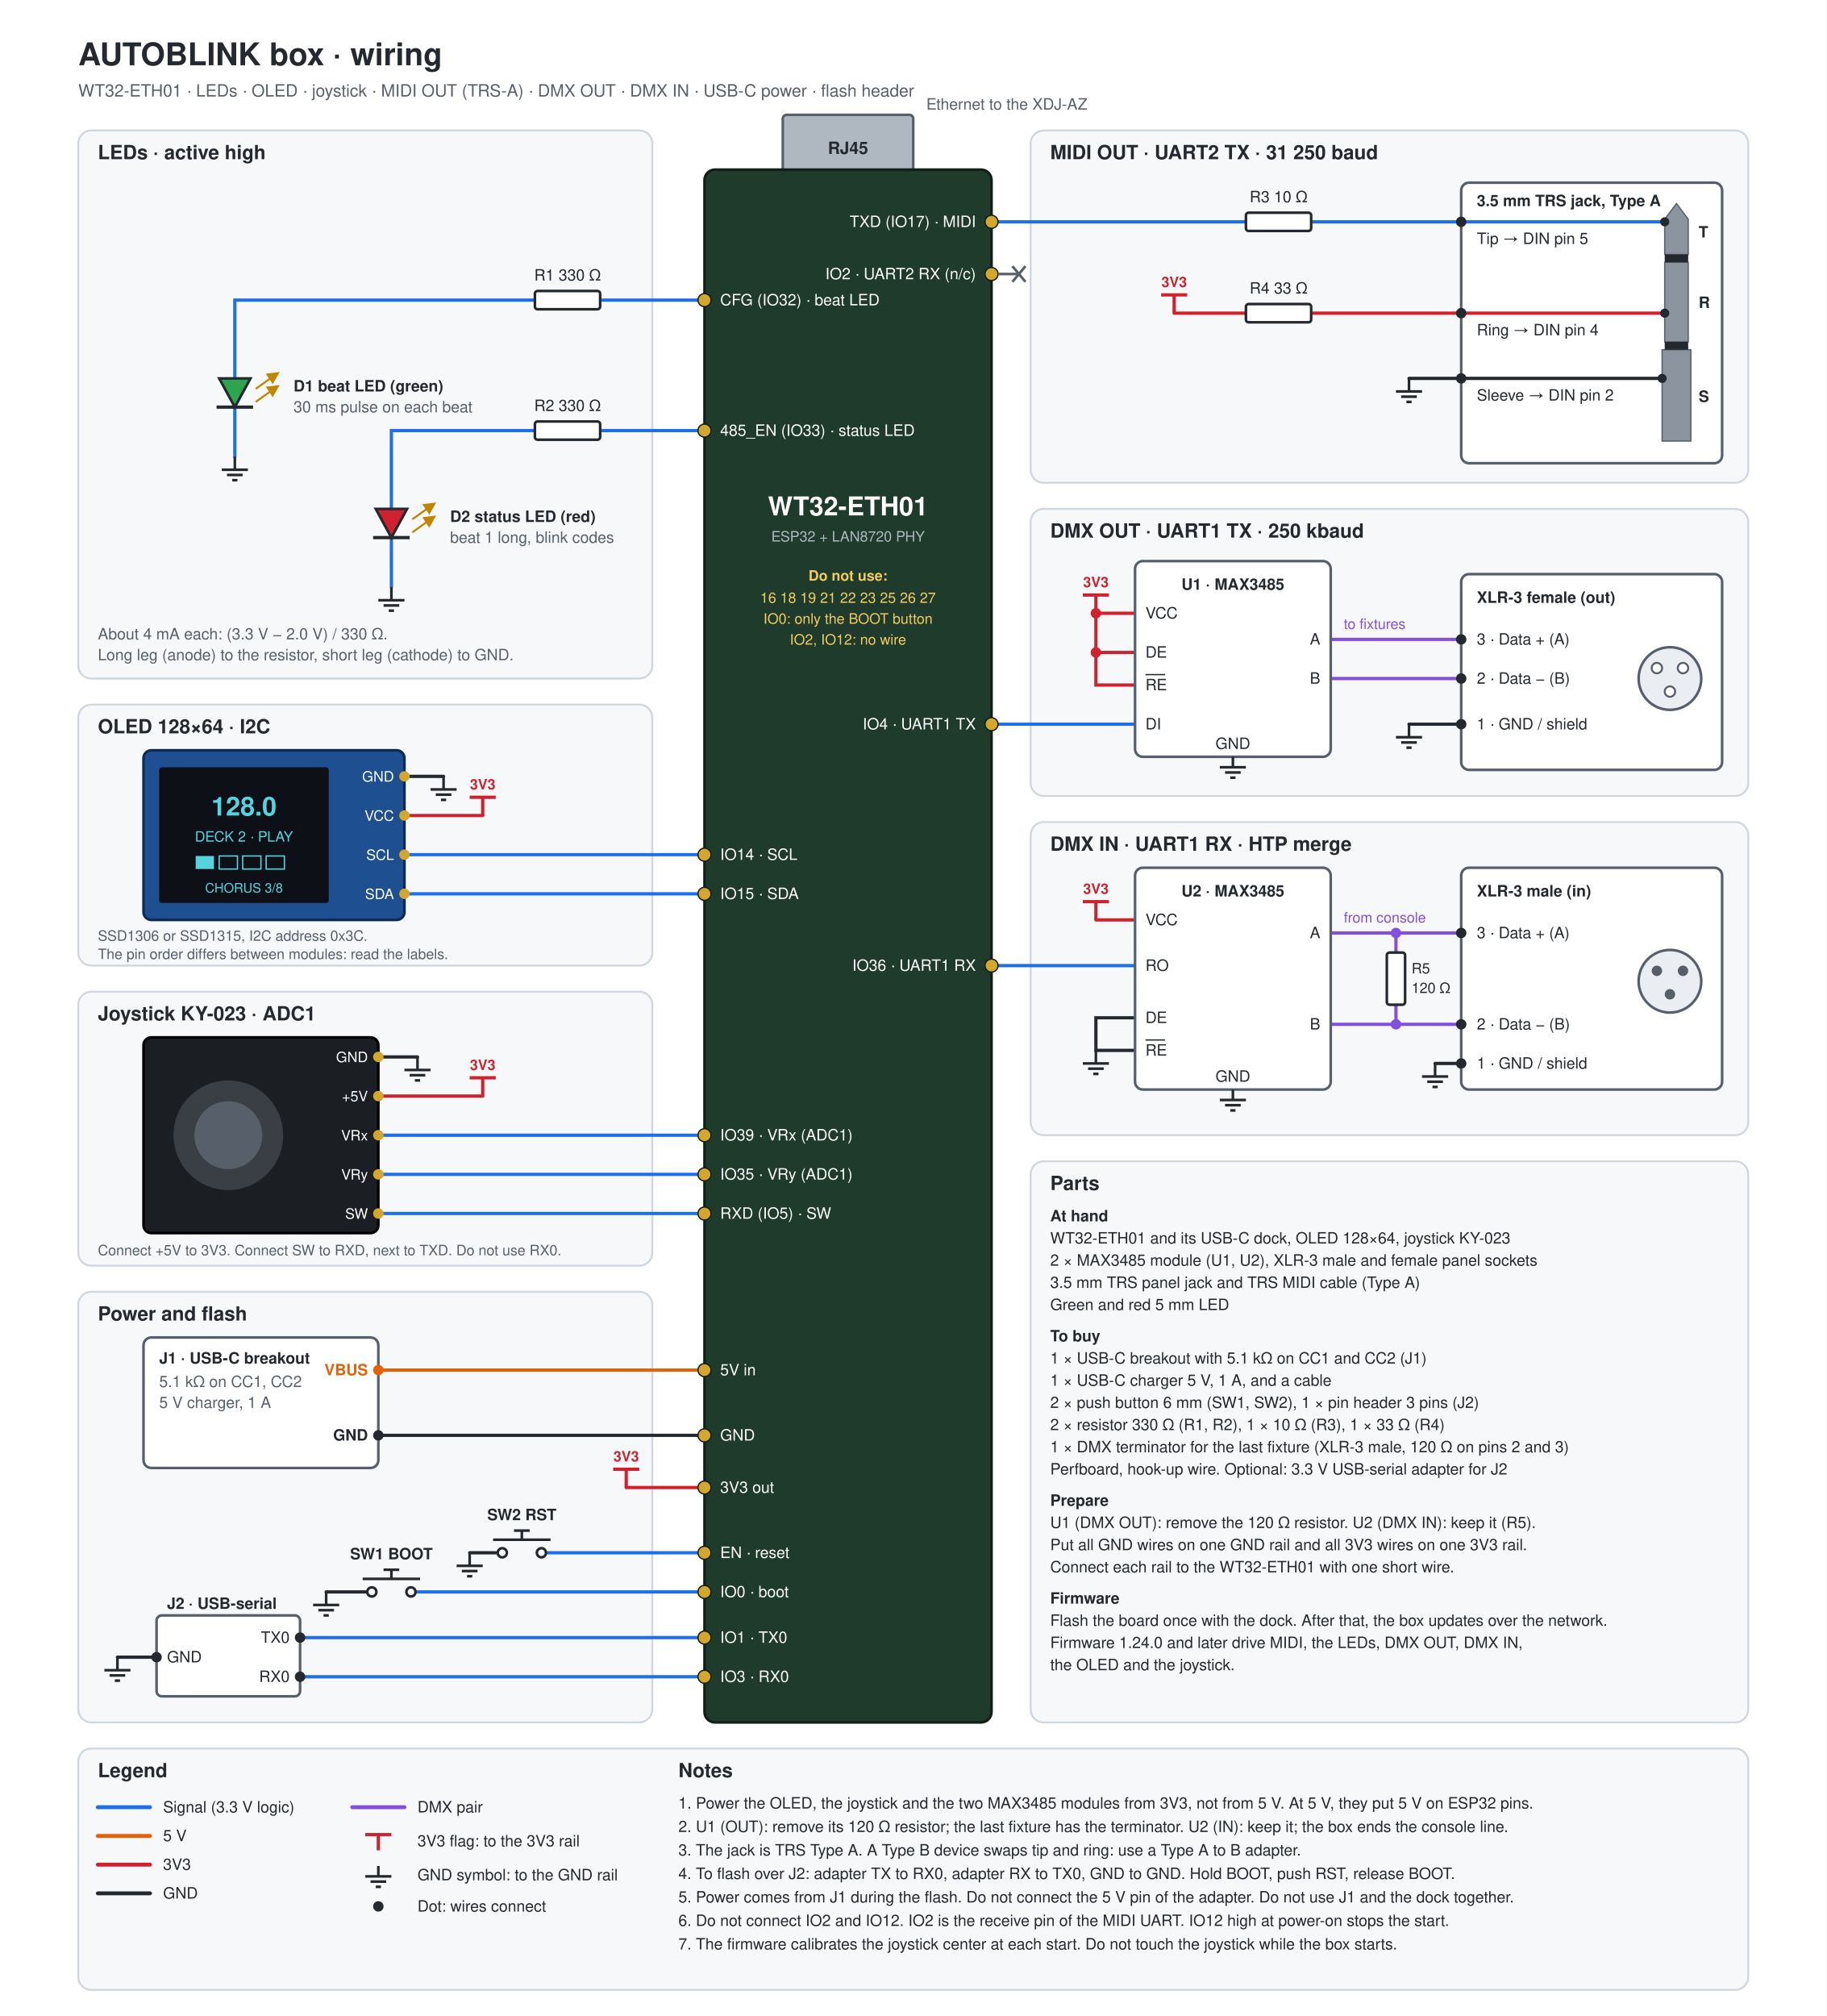
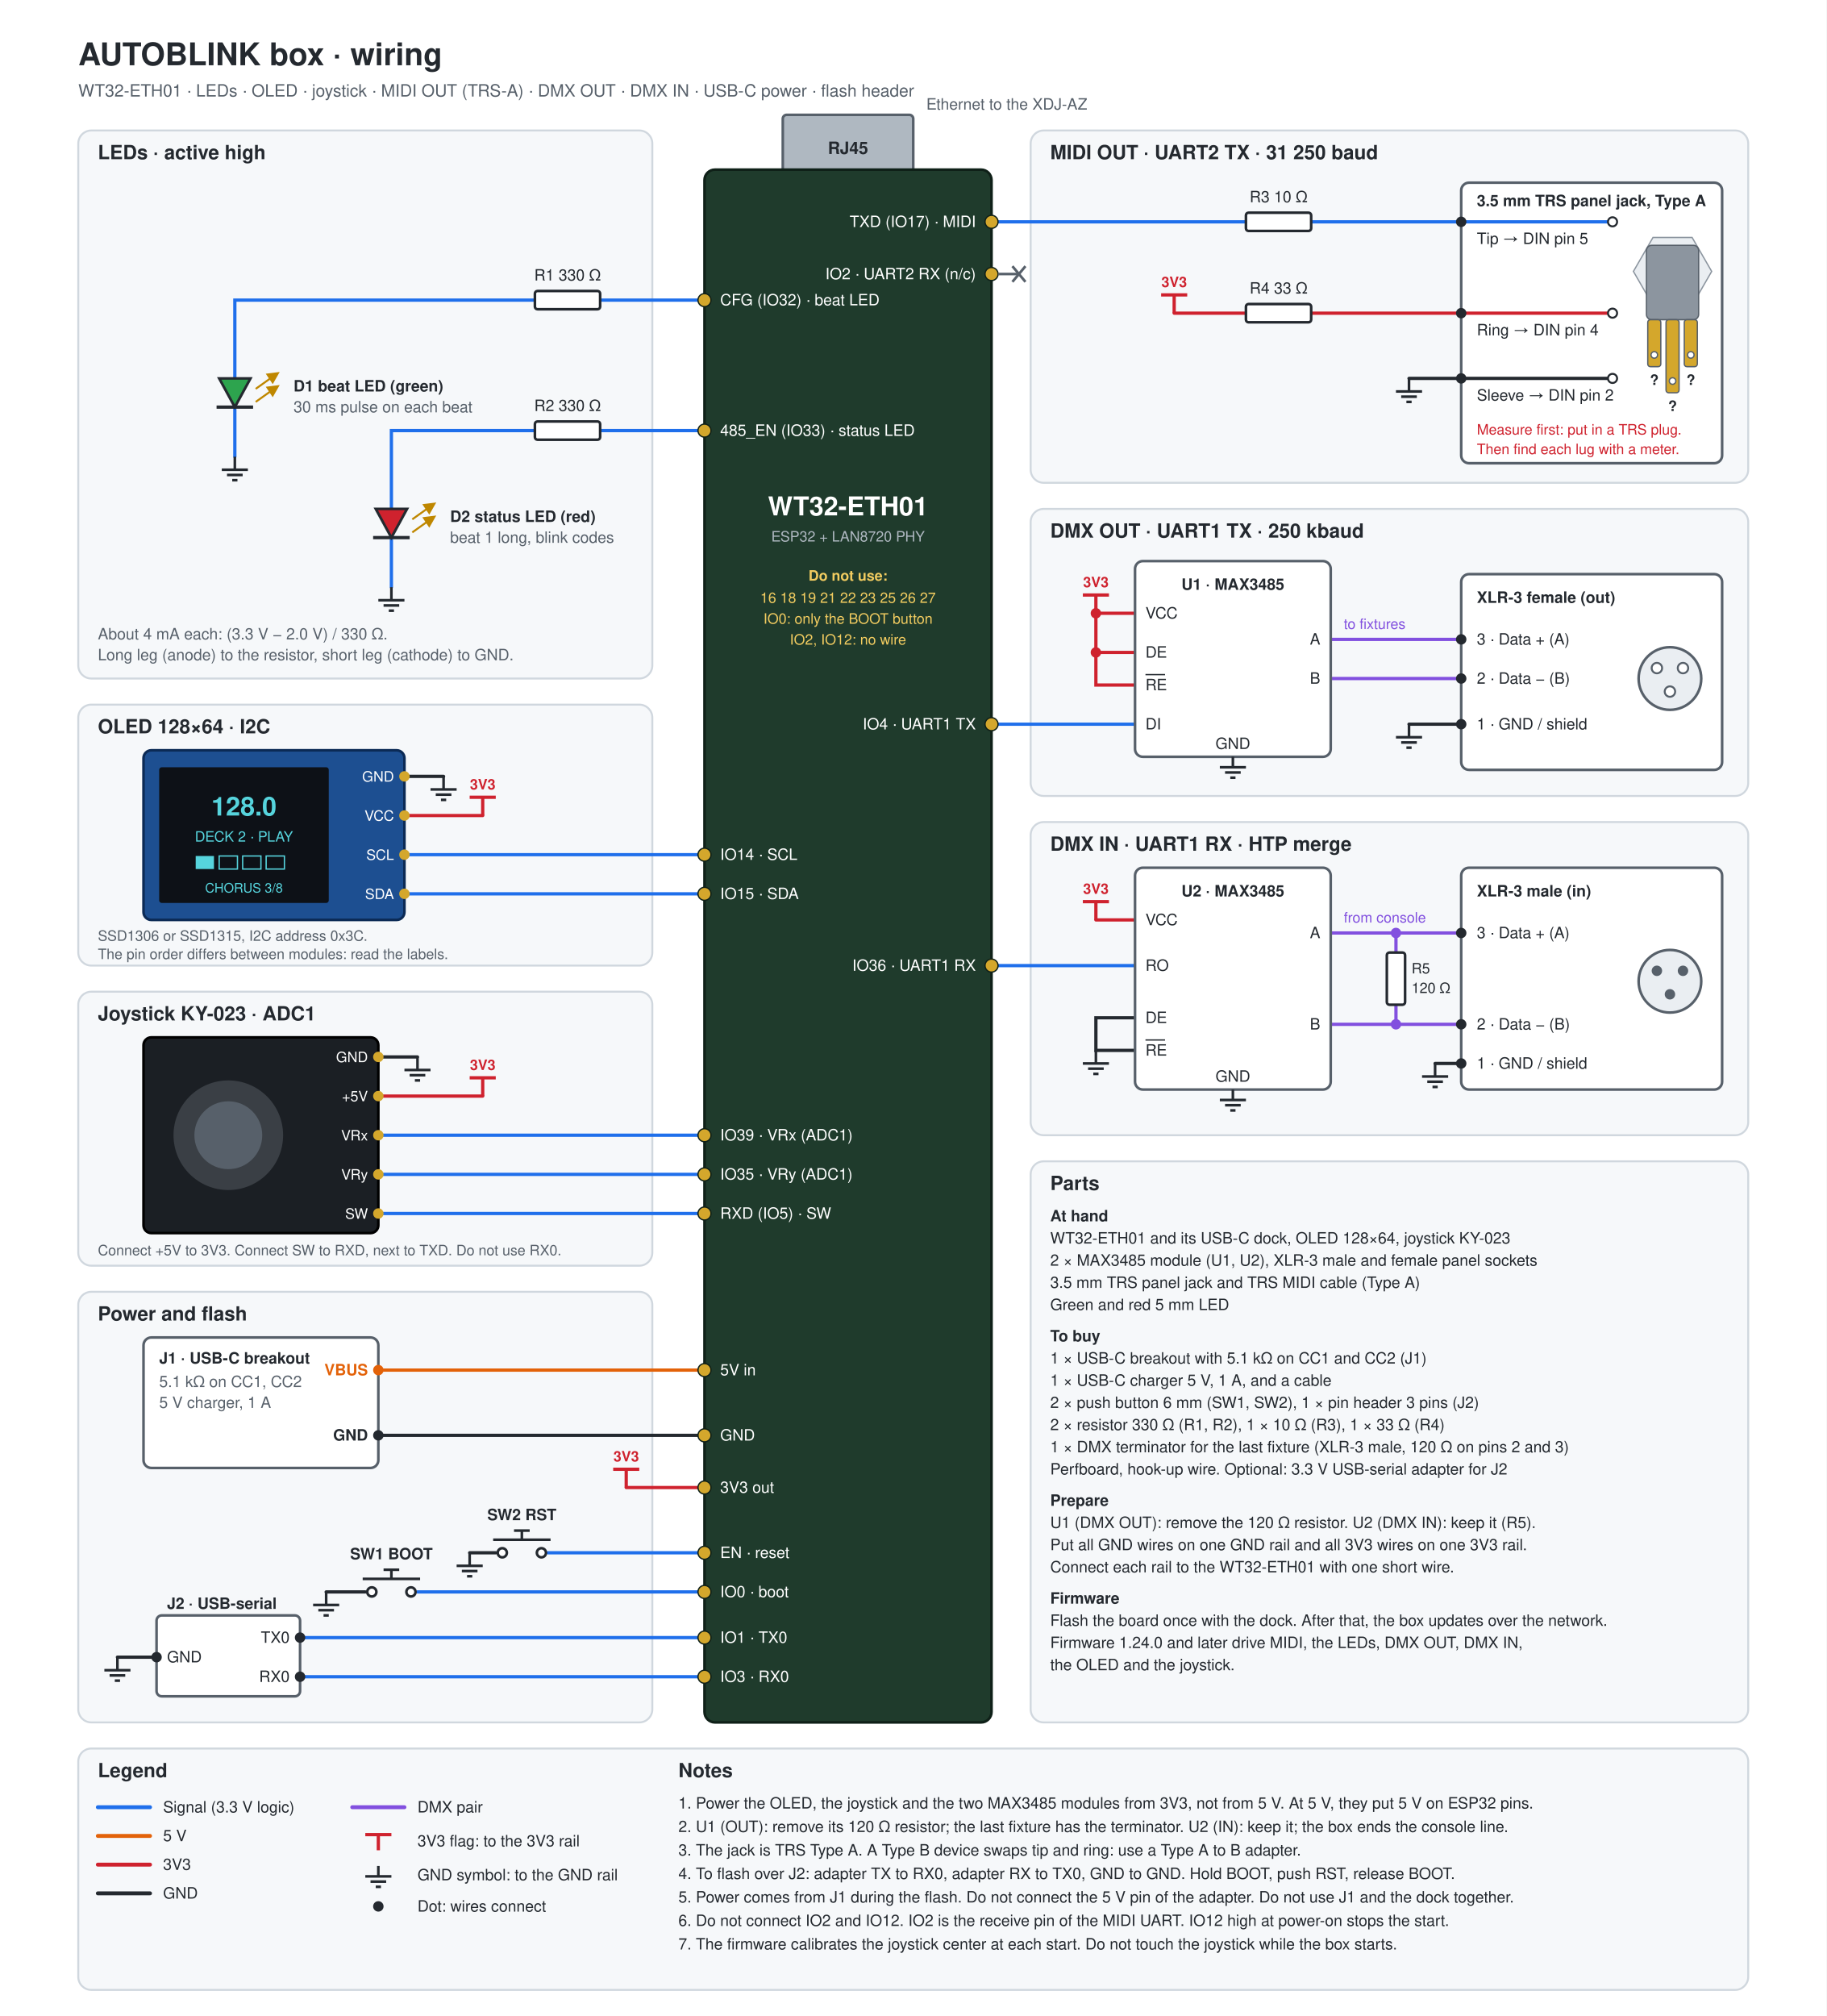
<svg xmlns="http://www.w3.org/2000/svg" width="1400" height="1545" viewBox="0 0 1400 1545" font-family="Helvetica, Arial, sans-serif">
  <rect x="0" y="0" width="1400" height="1545" fill="#ffffff" />
  <text x="60" y="50" font-size="24" font-weight="bold" fill="#24292f">AUTOBLINK box · wiring</text>
  <text x="60" y="74" font-size="13" fill="#57606a">WT32-ETH01 · LEDs · OLED · joystick · MIDI OUT (TRS-A) · DMX OUT · DMX IN · USB-C power · flash header</text>
  <g fill="#f6f8fa" stroke="#d0d7de" stroke-width="1.5">
    <rect x="60" y="100" width="440" height="420" rx="10" />
    <rect x="60" y="540" width="440" height="200" rx="10" />
    <rect x="60" y="760" width="440" height="210" rx="10" />
    <rect x="60" y="990" width="440" height="330" rx="10" />
    <rect x="790" y="100" width="550" height="270" rx="10" />
    <rect x="790" y="390" width="550" height="220" rx="10" />
    <rect x="790" y="630" width="550" height="240" rx="10" />
    <rect x="790" y="890" width="550" height="430" rx="10" />
    <rect x="60" y="1340" width="1280" height="185" rx="10" />
  </g>
  <g font-size="15" font-weight="bold" fill="#24292f">
    <text x="75" y="122">LEDs · active high</text>
    <text x="75" y="562">OLED 128×64 · I2C</text>
    <text x="75" y="782">Joystick KY-023 · ADC1</text>
    <text x="75" y="1012">Power and flash</text>
    <text x="805" y="122">MIDI OUT · UART2 TX · 31 250 baud</text>
    <text x="805" y="412">DMX OUT · UART1 TX · 250 kbaud</text>
    <text x="805" y="652">DMX IN · UART1 RX · HTP merge</text>
    <text x="805" y="912">Parts</text>
    <text x="75" y="1362">Legend</text>
    <text x="520" y="1362">Notes</text>
  </g>
  <g stroke="#1f6feb" stroke-width="2.5" fill="none" stroke-linecap="round">
    <polyline points="540,230 180,230 180,290" />
    <line x1="180" y1="312" x2="180" y2="350" />
    <polyline points="540,330 300,330 300,390" />
    <line x1="300" y1="412" x2="300" y2="450" />
    <line x1="760" y1="170" x2="1120" y2="170" />
    <line x1="760" y1="555" x2="870" y2="555" />
    <line x1="760" y1="740" x2="870" y2="740" />
    <line x1="310" y1="655" x2="540" y2="655" />
    <line x1="310" y1="685" x2="540" y2="685" />
    <line x1="290" y1="870" x2="540" y2="870" />
    <line x1="290" y1="900" x2="540" y2="900" />
    <line x1="290" y1="930" x2="540" y2="930" />
    <line x1="540" y1="1190" x2="420" y2="1190" />
    <line x1="540" y1="1220" x2="320" y2="1220" />
    <line x1="540" y1="1255" x2="230" y2="1255" />
    <line x1="540" y1="1285" x2="230" y2="1285" />
  </g>
  <g stroke="#cf222e" stroke-width="2.5" fill="none" stroke-linecap="round">
    <line x1="900" y1="240" x2="1120" y2="240" />
    <polyline points="870,470 840,470 840,525 870,525" />
    <line x1="840" y1="500" x2="870" y2="500" />
    <line x1="870" y1="705" x2="840" y2="705" />
    <line x1="310" y1="625" x2="370" y2="625" />
    <line x1="290" y1="840" x2="370" y2="840" />
    <line x1="540" y1="1140" x2="480" y2="1140" />
  </g>
  <g stroke="#e36209" stroke-width="2.5" fill="none" stroke-linecap="round">
    <line x1="290" y1="1050" x2="540" y2="1050" />
  </g>
  <g stroke="#24292f" stroke-width="2.5" fill="none" stroke-linecap="round">
    <line x1="290" y1="1100" x2="540" y2="1100" />
    <line x1="1120" y1="290" x2="1080" y2="290" />
    <line x1="1120" y1="555" x2="1080" y2="555" />
    <line x1="1120" y1="815" x2="1100" y2="815" />
    <polyline points="870,780 840,780 840,805 870,805" />
    <line x1="310" y1="595" x2="340" y2="595" />
    <line x1="290" y1="810" x2="320" y2="810" />
    <line x1="380" y1="1190" x2="360" y2="1190" />
    <line x1="280" y1="1220" x2="250" y2="1220" />
    <line x1="120" y1="1270" x2="90" y2="1270" />
  </g>
  <g stroke="#8250df" stroke-width="2.5" fill="none" stroke-linecap="round">
    <line x1="1020" y1="490" x2="1120" y2="490" />
    <line x1="1020" y1="520" x2="1120" y2="520" />
    <line x1="1020" y1="715" x2="1120" y2="715" />
    <line x1="1020" y1="785" x2="1120" y2="785" />
    <line x1="1070" y1="715" x2="1070" y2="785" />
  </g>
  <circle cx="840" cy="500" r="4" fill="#cf222e" />
  <circle cx="840" cy="470" r="4" fill="#cf222e" />
  <circle cx="1070" cy="715" r="4" fill="#8250df" />
  <circle cx="1070" cy="785" r="4" fill="#8250df" />
  <g fill="#ffffff" stroke="#24292f" stroke-width="2">
    <rect x="410" y="223" width="50" height="14" rx="2" />
    <rect x="410" y="323" width="50" height="14" rx="2" />
    <rect x="955" y="163" width="50" height="14" rx="2" />
    <rect x="955" y="233" width="50" height="14" rx="2" />
    <rect x="1063" y="730" width="14" height="40" rx="2" />
  </g>
  <g font-size="12" fill="#24292f" text-anchor="middle">
    <text x="435" y="215">R1 330 Ω</text>
    <text x="435" y="315">R2 330 Ω</text>
    <text x="980" y="155">R3 10 Ω</text>
    <text x="980" y="225">R4 33 Ω</text>
  </g>
  <g font-size="11" fill="#24292f">
    <text x="1082" y="746">R5</text>
    <text x="1082" y="761">120 Ω</text>
  </g>
  <polygon points="168,290 192,290 180,312" fill="#2da44e" stroke="#24292f" stroke-width="2" />
  <line x1="166" y1="312" x2="194" y2="312" stroke="#24292f" stroke-width="2.5" />
  <polygon points="288,390 312,390 300,412" fill="#cf222e" stroke="#24292f" stroke-width="2" />
  <line x1="286" y1="412" x2="314" y2="412" stroke="#24292f" stroke-width="2.5" />
  <g stroke="#bf8700" stroke-width="1.5" fill="#bf8700">
    <line x1="196" y1="298" x2="210" y2="288" />
    <polygon points="213,286 205,287 209,293" />
    <line x1="196" y1="308" x2="210" y2="298" />
    <polygon points="213,296 205,297 209,303" />
    <line x1="316" y1="398" x2="330" y2="388" />
    <polygon points="333,386 325,387 329,393" />
    <line x1="316" y1="408" x2="330" y2="398" />
    <polygon points="333,396 325,397 329,403" />
  </g>
  <g font-size="12" fill="#24292f">
    <text x="225" y="300" font-weight="bold">D1 beat LED (green)</text>
    <text x="225" y="316" fill="#57606a">30 ms pulse on each beat</text>
    <text x="345" y="400" font-weight="bold">D2 status LED (red)</text>
    <text x="345" y="416" fill="#57606a">beat 1 long, blink codes</text>
    <text x="75" y="490" fill="#57606a">About 4 mA each: (3.3 V − 2.0 V) / 330 Ω.</text>
    <text x="75" y="506" fill="#57606a">Long leg (anode) to the resistor, short leg (cathode) to GND.</text>
  </g>
  <rect x="110" y="575" width="200" height="130" rx="6" fill="#1d4f91" stroke="#0b2a55" stroke-width="2" />
  <rect x="122" y="588" width="130" height="104" rx="2" fill="#0d1117" />
  <text x="187" y="625" font-size="20" font-weight="bold" fill="#56d4dd" text-anchor="middle">128.0</text>
  <text x="187" y="645" font-size="11" fill="#56d4dd" text-anchor="middle">DECK 2 · PLAY</text>
  <g fill="#56d4dd">
    <rect x="150" y="656" width="14" height="10" />
    <rect x="168" y="656" width="14" height="10" fill="none" stroke="#56d4dd" />
    <rect x="186" y="656" width="14" height="10" fill="none" stroke="#56d4dd" />
    <rect x="204" y="656" width="14" height="10" fill="none" stroke="#56d4dd" />
  </g>
  <text x="187" y="684" font-size="10" fill="#56d4dd" text-anchor="middle">CHORUS 3/8</text>
  <g font-size="11" fill="#ffffff" text-anchor="end">
    <text x="302" y="599">GND</text>
    <text x="302" y="629">VCC</text>
    <text x="302" y="659">SCL</text>
    <text x="302" y="689">SDA</text>
  </g>
  <g fill="#d4a72c">
    <circle cx="310" cy="595" r="4" />
    <circle cx="310" cy="625" r="4" />
    <circle cx="310" cy="655" r="4" />
    <circle cx="310" cy="685" r="4" />
  </g>
  <text x="75" y="721" font-size="11" fill="#57606a">SSD1306 or SSD1315, I2C address 0x3C.</text>
  <text x="75" y="735" font-size="11" fill="#57606a">The pin order differs between modules: read the labels.</text>
  <rect x="110" y="795" width="180" height="150" rx="6" fill="#1b1f24" stroke="#000000" stroke-width="2" />
  <circle cx="175" cy="870" r="42" fill="#3a3f45" />
  <circle cx="175" cy="870" r="26" fill="#57606a" />
  <g font-size="11" fill="#ffffff" text-anchor="end">
    <text x="282" y="814">GND</text>
    <text x="282" y="844">+5V</text>
    <text x="282" y="874">VRx</text>
    <text x="282" y="904">VRy</text>
    <text x="282" y="934">SW</text>
  </g>
  <g fill="#d4a72c">
    <circle cx="290" cy="810" r="4" />
    <circle cx="290" cy="840" r="4" />
    <circle cx="290" cy="870" r="4" />
    <circle cx="290" cy="900" r="4" />
    <circle cx="290" cy="930" r="4" />
  </g>
  <text x="75" y="962" font-size="11" fill="#57606a">Connect +5V to 3V3. Connect SW to RXD, next to TXD. Do not use RX0.</text>
  <rect x="110" y="1025" width="180" height="100" rx="6" fill="#ffffff" stroke="#57606a" stroke-width="2" />
  <g font-size="12" fill="#24292f">
    <text x="122" y="1045" font-weight="bold">J1 · USB-C breakout</text>
    <text x="122" y="1063" fill="#57606a">5.1 kΩ on CC1, CC2</text>
    <text x="122" y="1079" fill="#57606a">5 V charger, 1 A</text>
    <text x="282" y="1054" text-anchor="end" fill="#e36209" font-weight="bold">VBUS</text>
    <text x="282" y="1104" text-anchor="end" font-weight="bold">GND</text>
  </g>
  <circle cx="290" cy="1050" r="4" fill="#e36209" />
  <circle cx="290" cy="1100" r="4" fill="#24292f" />
  <g stroke="#24292f" stroke-width="2" fill="#ffffff">
    <circle cx="415" cy="1190" r="3.5" />
    <circle cx="385" cy="1190" r="3.5" />
    <circle cx="315" cy="1220" r="3.5" />
    <circle cx="285" cy="1220" r="3.5" />
  </g>
  <g stroke="#24292f" stroke-width="2" fill="none">
    <path d="M378 1180 h44 M400 1180 v-7 M394 1173 h12" />
    <path d="M278 1210 h44 M300 1210 v-7 M294 1203 h12" />
  </g>
  <g font-size="12" fill="#24292f" text-anchor="middle">
    <text x="400" y="1165" font-weight="bold">SW2 RST</text>
    <text x="300" y="1195" font-weight="bold">SW1 BOOT</text>
  </g>
  <rect x="120" y="1238" width="110" height="62" rx="4" fill="#ffffff" stroke="#57606a" stroke-width="2" />
  <g font-size="12" fill="#24292f">
    <text x="128" y="1233" font-weight="bold">J2 · USB-serial</text>
    <text x="222" y="1259" text-anchor="end">TX0</text>
    <text x="222" y="1289" text-anchor="end">RX0</text>
    <text x="128" y="1274">GND</text>
  </g>
  <g fill="#24292f">
    <circle cx="230" cy="1255" r="4" />
    <circle cx="230" cy="1285" r="4" />
    <circle cx="120" cy="1270" r="4" />
  </g>
  <rect x="600" y="88" width="100" height="50" rx="3" fill="#afb8c1" stroke="#57606a" stroke-width="2" />
  <text x="650" y="118" font-size="13" font-weight="bold" fill="#24292f" text-anchor="middle">RJ45</text>
  <text x="710" y="84" font-size="12" fill="#57606a">Ethernet to the XDJ-AZ</text>
  <rect x="540" y="130" width="220" height="1190" rx="8" fill="#1f3b2c" stroke="#0f2018" stroke-width="2" />
  <g font-size="12" fill="#ffffff">
    <text x="552" y="234">CFG (IO32) · beat LED</text>
    <text x="552" y="334">485_EN (IO33) · status LED</text>
    <text x="552" y="659">IO14 · SCL</text>
    <text x="552" y="689">IO15 · SDA</text>
    <text x="552" y="874">IO39 · VRx (ADC1)</text>
    <text x="552" y="904">IO35 · VRy (ADC1)</text>
    <text x="552" y="934">RXD (IO5) · SW</text>
    <text x="552" y="1054">5V in</text>
    <text x="552" y="1104">GND</text>
    <text x="552" y="1144">3V3 out</text>
    <text x="552" y="1194">EN · reset</text>
    <text x="552" y="1224">IO0 · boot</text>
    <text x="552" y="1259">IO1 · TX0</text>
    <text x="552" y="1289">IO3 · RX0</text>
  </g>
  <g font-size="12" fill="#ffffff" text-anchor="end">
    <text x="748" y="174">TXD (IO17) · MIDI</text>
    <text x="748" y="214">IO2 · UART2 RX (n/c)</text>
    <text x="748" y="559">IO4 · UART1 TX</text>
    <text x="748" y="744">IO36 · UART1 RX</text>
  </g>
  <g text-anchor="middle" fill="#ffffff">
    <text x="650" y="395" font-size="20" font-weight="bold">WT32-ETH01</text>
    <text x="650" y="415" font-size="11" fill="#afb8c1">ESP32 + LAN8720 PHY</text>
    <text x="650" y="445" font-size="11" font-weight="bold" fill="#f2cc60">Do not use:</text>
    <text x="650" y="462" font-size="11" fill="#f2cc60">16 18 19 21 22 23 25 26 27</text>
    <text x="650" y="478" font-size="11" fill="#f2cc60">IO0: only the BOOT button</text>
    <text x="650" y="494" font-size="11" fill="#f2cc60">IO2, IO12: no wire</text>
  </g>
  <g fill="#d4a72c" stroke="#0f2018" stroke-width="1">
    <circle cx="540" cy="230" r="5" />
    <circle cx="540" cy="330" r="5" />
    <circle cx="540" cy="655" r="5" />
    <circle cx="540" cy="685" r="5" />
    <circle cx="540" cy="870" r="5" />
    <circle cx="540" cy="900" r="5" />
    <circle cx="540" cy="930" r="5" />
    <circle cx="540" cy="1050" r="5" />
    <circle cx="540" cy="1100" r="5" />
    <circle cx="540" cy="1140" r="5" />
    <circle cx="540" cy="1190" r="5" />
    <circle cx="540" cy="1220" r="5" />
    <circle cx="540" cy="1255" r="5" />
    <circle cx="540" cy="1285" r="5" />
    <circle cx="760" cy="170" r="5" />
    <circle cx="760" cy="210" r="5" />
    <circle cx="760" cy="555" r="5" />
    <circle cx="760" cy="740" r="5" />
  </g>
  <g stroke="#57606a" stroke-width="2">
    <line x1="765" y1="210" x2="780" y2="210" />
    <line x1="776" y1="204" x2="786" y2="216" />
    <line x1="786" y1="204" x2="776" y2="216" />
  </g>
  <rect x="1120" y="140" width="200" height="215" rx="6" fill="#ffffff" stroke="#57606a" stroke-width="2" />
  <g font-size="12" fill="#24292f">
-     <text x="1132" y="158" font-weight="bold">3.5 mm TRS jack, Type A</text>
+     <text x="1132" y="158" font-weight="bold">3.5 mm TRS panel jack, Type A</text>
    <text x="1132" y="187">Tip → DIN pin 5</text>
    <text x="1132" y="257">Ring → DIN pin 4</text>
    <text x="1132" y="307">Sleeve → DIN pin 2</text>
  </g>
  <g stroke-width="2.5" fill="none" stroke-linecap="round">
-     <line x1="1120" y1="170" x2="1276" y2="170" stroke="#1f6feb" />
-     <line x1="1120" y1="240" x2="1276" y2="240" stroke="#cf222e" />
-     <line x1="1120" y1="290" x2="1274" y2="290" stroke="#24292f" />
-   </g>
-   <g fill="#8c959f" stroke="#57606a" stroke-width="1">
-     <polygon points="1285,156 1294,168 1294,195 1276,195 1276,168" />
-     <rect x="1276" y="201" width="18" height="61" />
-     <rect x="1274" y="268" width="22" height="70" />
-   </g>
-   <g fill="#24292f">
-     <rect x="1276" y="195" width="18" height="6" />
-     <rect x="1276" y="262" width="18" height="6" />
-     <circle cx="1276" cy="170" r="3.5" />
-     <circle cx="1276" cy="240" r="3.5" />
-     <circle cx="1274" cy="290" r="3.5" />
-   </g>
-   <g font-size="12" font-weight="bold" fill="#24292f">
-     <text x="1302" y="182">T</text>
-     <text x="1302" y="236">R</text>
-     <text x="1302" y="308">S</text>
+     <line x1="1120" y1="170" x2="1232" y2="170" stroke="#1f6feb" />
+     <line x1="1120" y1="240" x2="1232" y2="240" stroke="#cf222e" />
+     <line x1="1120" y1="290" x2="1232" y2="290" stroke="#24292f" />
+   </g>
+   <g fill="#ffffff" stroke="#24292f" stroke-width="1.5">
+     <circle cx="1236" cy="170" r="3.5" />
+     <circle cx="1236" cy="240" r="3.5" />
+     <circle cx="1236" cy="290" r="3.5" />
+   </g>
+   <polygon points="1312,208 1297,234 1267,234 1252,208 1267,182 1297,182" fill="#eaeef2" stroke="#8c959f" stroke-width="1" />
+   <rect x="1262" y="188" width="40" height="57" rx="4" fill="#8c959f" stroke="#57606a" stroke-width="1" />
+   <g fill="#d4a72c" stroke="#57606a" stroke-width="1">
+     <rect x="1263" y="245" width="10" height="36" rx="2" />
+     <rect x="1277" y="245" width="10" height="56" rx="2" />
+     <rect x="1291" y="245" width="10" height="36" rx="2" />
+   </g>
+   <g fill="#ffffff" stroke="#57606a" stroke-width="1">
+     <circle cx="1268" cy="272" r="2.5" />
+     <circle cx="1282" cy="292" r="2.5" />
+     <circle cx="1296" cy="272" r="2.5" />
+   </g>
+   <g font-size="11" font-weight="bold" fill="#24292f" text-anchor="middle">
+     <text x="1268" y="295">?</text>
+     <text x="1282" y="315">?</text>
+     <text x="1296" y="295">?</text>
+   </g>
+   <g font-size="11" fill="#cf222e">
+     <text x="1132" y="333">Measure first: put in a TRS plug.</text>
+     <text x="1132" y="348">Then find each lug with a meter.</text>
  </g>
  <g fill="#24292f">
    <circle cx="1120" cy="170" r="4" />
    <circle cx="1120" cy="240" r="4" />
    <circle cx="1120" cy="290" r="4" />
  </g>
  <rect x="870" y="430" width="150" height="150" rx="6" fill="#ffffff" stroke="#57606a" stroke-width="2" />
  <g font-size="12" fill="#24292f">
    <text x="945" y="452" text-anchor="middle" font-weight="bold">U1 · MAX3485</text>
    <text x="878" y="474">VCC</text>
    <text x="878" y="504">DE</text>
    <text x="878" y="529">RE</text>
    <text x="878" y="559">DI</text>
    <text x="1012" y="494" text-anchor="end">A</text>
    <text x="1012" y="524" text-anchor="end">B</text>
    <text x="945" y="574" text-anchor="middle">GND</text>
  </g>
  <line x1="878" y1="517" x2="893" y2="517" stroke="#24292f" stroke-width="1" />
  <rect x="1120" y="440" width="200" height="150" rx="6" fill="#ffffff" stroke="#57606a" stroke-width="2" />
  <g font-size="12" fill="#24292f">
    <text x="1132" y="462" font-weight="bold">XLR-3 female (out)</text>
    <text x="1132" y="494">3 · Data + (A)</text>
    <text x="1132" y="524">2 · Data − (B)</text>
    <text x="1132" y="559">1 · GND / shield</text>
  </g>
  <circle cx="1280" cy="520" r="24" fill="#eaeef2" stroke="#57606a" stroke-width="2" />
  <g fill="#ffffff" stroke="#57606a" stroke-width="1.5">
    <circle cx="1270" cy="512" r="4" />
    <circle cx="1290" cy="512" r="4" />
    <circle cx="1280" cy="530" r="4" />
  </g>
  <g fill="#24292f">
    <circle cx="1120" cy="490" r="4" />
    <circle cx="1120" cy="520" r="4" />
    <circle cx="1120" cy="555" r="4" />
  </g>
  <text x="1030" y="482" font-size="11" fill="#8250df">to fixtures</text>
  <rect x="870" y="665" width="150" height="170" rx="6" fill="#ffffff" stroke="#57606a" stroke-width="2" />
  <g font-size="12" fill="#24292f">
    <text x="945" y="687" text-anchor="middle" font-weight="bold">U2 · MAX3485</text>
    <text x="878" y="709">VCC</text>
    <text x="878" y="744">RO</text>
    <text x="878" y="784">DE</text>
    <text x="878" y="809">RE</text>
    <text x="1012" y="719" text-anchor="end">A</text>
    <text x="1012" y="789" text-anchor="end">B</text>
    <text x="945" y="829" text-anchor="middle">GND</text>
  </g>
  <line x1="878" y1="797" x2="893" y2="797" stroke="#24292f" stroke-width="1" />
  <rect x="1120" y="665" width="200" height="170" rx="6" fill="#ffffff" stroke="#57606a" stroke-width="2" />
  <g font-size="12" fill="#24292f">
    <text x="1132" y="687" font-weight="bold">XLR-3 male (in)</text>
    <text x="1132" y="719">3 · Data + (A)</text>
    <text x="1132" y="789">2 · Data − (B)</text>
    <text x="1132" y="819">1 · GND / shield</text>
  </g>
  <circle cx="1280" cy="752" r="24" fill="#eaeef2" stroke="#57606a" stroke-width="2" />
  <g fill="#57606a">
    <circle cx="1270" cy="744" r="4" />
    <circle cx="1290" cy="744" r="4" />
    <circle cx="1280" cy="762" r="4" />
  </g>
  <g fill="#24292f">
    <circle cx="1120" cy="715" r="4" />
    <circle cx="1120" cy="785" r="4" />
    <circle cx="1120" cy="815" r="4" />
  </g>
  <text x="1030" y="707" font-size="11" fill="#8250df">from console</text>
  <g font-size="12" fill="#24292f">
    <text x="805" y="936" font-weight="bold">At hand</text>
    <text x="805" y="953">WT32-ETH01 and its USB-C dock, OLED 128×64, joystick KY-023</text>
    <text x="805" y="970">2 × MAX3485 module (U1, U2), XLR-3 male and female panel sockets</text>
    <text x="805" y="987">3.5 mm TRS panel jack and TRS MIDI cable (Type A)</text>
    <text x="805" y="1004">Green and red 5 mm LED</text>
    <text x="805" y="1028" font-weight="bold">To buy</text>
    <text x="805" y="1045">1 × USB-C breakout with 5.1 kΩ on CC1 and CC2 (J1)</text>
    <text x="805" y="1062">1 × USB-C charger 5 V, 1 A, and a cable</text>
    <text x="805" y="1079">2 × push button 6 mm (SW1, SW2), 1 × pin header 3 pins (J2)</text>
    <text x="805" y="1096">2 × resistor 330 Ω (R1, R2), 1 × 10 Ω (R3), 1 × 33 Ω (R4)</text>
    <text x="805" y="1113">1 × DMX terminator for the last fixture (XLR-3 male, 120 Ω on pins 2 and 3)</text>
    <text x="805" y="1130">Perfboard, hook-up wire. Optional: 3.3 V USB-serial adapter for J2</text>
    <text x="805" y="1154" font-weight="bold">Prepare</text>
    <text x="805" y="1171">U1 (DMX OUT): remove the 120 Ω resistor. U2 (DMX IN): keep it (R5).</text>
    <text x="805" y="1188">Put all GND wires on one GND rail and all 3V3 wires on one 3V3 rail.</text>
    <text x="805" y="1205">Connect each rail to the WT32-ETH01 with one short wire.</text>
    <text x="805" y="1229" font-weight="bold">Firmware</text>
    <text x="805" y="1246">Flash the board once with the dock. After that, the box updates over the network.</text>
    <text x="805" y="1263">Firmware 1.24.0 and later drive MIDI, the LEDs, DMX OUT, DMX IN,</text>
    <text x="805" y="1280">the OLED and the joystick.</text>
  </g>
  <g stroke="#24292f" stroke-width="2" fill="none">
    <path d="M180 350 v10 M170 360 h20 M174 364 h12 M178 368 h4" />
    <path d="M300 450 v10 M290 460 h20 M294 464 h12 M298 468 h4" />
    <path d="M1080 290 v10 M1070 300 h20 M1074 304 h12 M1078 308 h4" />
    <path d="M945 580 v8 M935 588 h20 M939 592 h12 M943 596 h4" />
    <path d="M1080 555 v10 M1070 565 h20 M1074 569 h12 M1078 573 h4" />
    <path d="M840 805 v10 M830 815 h20 M834 819 h12 M838 823 h4" />
    <path d="M945 835 v8 M935 843 h20 M939 847 h12 M943 851 h4" />
    <path d="M1100 815 v10 M1090 825 h20 M1094 829 h12 M1098 833 h4" />
    <path d="M340 595 v10 M330 605 h20 M334 609 h12 M338 613 h4" />
    <path d="M320 810 v10 M310 820 h20 M314 824 h12 M318 828 h4" />
    <path d="M360 1190 v10 M350 1200 h20 M354 1204 h12 M358 1208 h4" />
    <path d="M250 1220 v10 M240 1230 h20 M244 1234 h12 M248 1238 h4" />
    <path d="M90 1270 v10 M80 1280 h20 M84 1284 h12 M88 1288 h4" />
  </g>
  <g stroke="#cf222e" stroke-width="2.5" fill="none">
    <path d="M900 240 v-14 M890 226 h20" />
    <path d="M840 470 v-14 M830 456 h20" />
    <path d="M840 705 v-14 M830 691 h20" />
    <path d="M370 625 v-14 M360 611 h20" />
    <path d="M370 840 v-14 M360 826 h20" />
    <path d="M480 1140 v-14 M470 1126 h20" />
  </g>
  <g font-size="11" font-weight="bold" fill="#cf222e" text-anchor="middle">
    <text x="900" y="220">3V3</text>
    <text x="840" y="450">3V3</text>
    <text x="840" y="685">3V3</text>
    <text x="370" y="605">3V3</text>
    <text x="370" y="820">3V3</text>
    <text x="480" y="1120">3V3</text>
  </g>
  <g stroke-width="3" stroke-linecap="round">
    <line x1="75" y1="1385" x2="115" y2="1385" stroke="#1f6feb" />
    <line x1="75" y1="1407" x2="115" y2="1407" stroke="#e36209" />
    <line x1="75" y1="1429" x2="115" y2="1429" stroke="#cf222e" />
    <line x1="75" y1="1451" x2="115" y2="1451" stroke="#24292f" />
    <line x1="270" y1="1385" x2="310" y2="1385" stroke="#8250df" />
  </g>
  <g font-size="12" fill="#24292f">
    <text x="125" y="1389">Signal (3.3 V logic)</text>
    <text x="125" y="1411">5 V</text>
    <text x="125" y="1433">3V3</text>
    <text x="125" y="1455">GND</text>
    <text x="320" y="1389">DMX pair</text>
    <text x="320" y="1415">3V3 flag: to the 3V3 rail</text>
    <text x="320" y="1441">GND symbol: to the GND rail</text>
    <text x="320" y="1465">Dot: wires connect</text>
  </g>
  <path d="M290 1418 v-12 M280 1406 h20" stroke="#cf222e" stroke-width="2.5" fill="none" />
  <path d="M290 1430 v8 M280 1438 h20 M284 1442 h12 M288 1446 h4" stroke="#24292f" stroke-width="2" fill="none" />
  <circle cx="290" cy="1461" r="4" fill="#24292f" />
  <g font-size="12" fill="#24292f">
    <text x="520" y="1386">1. Power the OLED, the joystick and the two MAX3485 modules from 3V3, not from 5 V. At 5 V, they put 5 V on ESP32 pins.</text>
    <text x="520" y="1404">2. U1 (OUT): remove its 120 Ω resistor; the last fixture has the terminator. U2 (IN): keep it; the box ends the console line.</text>
    <text x="520" y="1422">3. The jack is TRS Type A. A Type B device swaps tip and ring: use a Type A to B adapter.</text>
    <text x="520" y="1440">4. To flash over J2: adapter TX to RX0, adapter RX to TX0, GND to GND. Hold BOOT, push RST, release BOOT.</text>
    <text x="520" y="1458">5. Power comes from J1 during the flash. Do not connect the 5 V pin of the adapter. Do not use J1 and the dock together.</text>
    <text x="520" y="1476">6. Do not connect IO2 and IO12. IO2 is the receive pin of the MIDI UART. IO12 high at power-on stops the start.</text>
    <text x="520" y="1494">7. The firmware calibrates the joystick center at each start. Do not touch the joystick while the box starts.</text>
  </g>
</svg>
